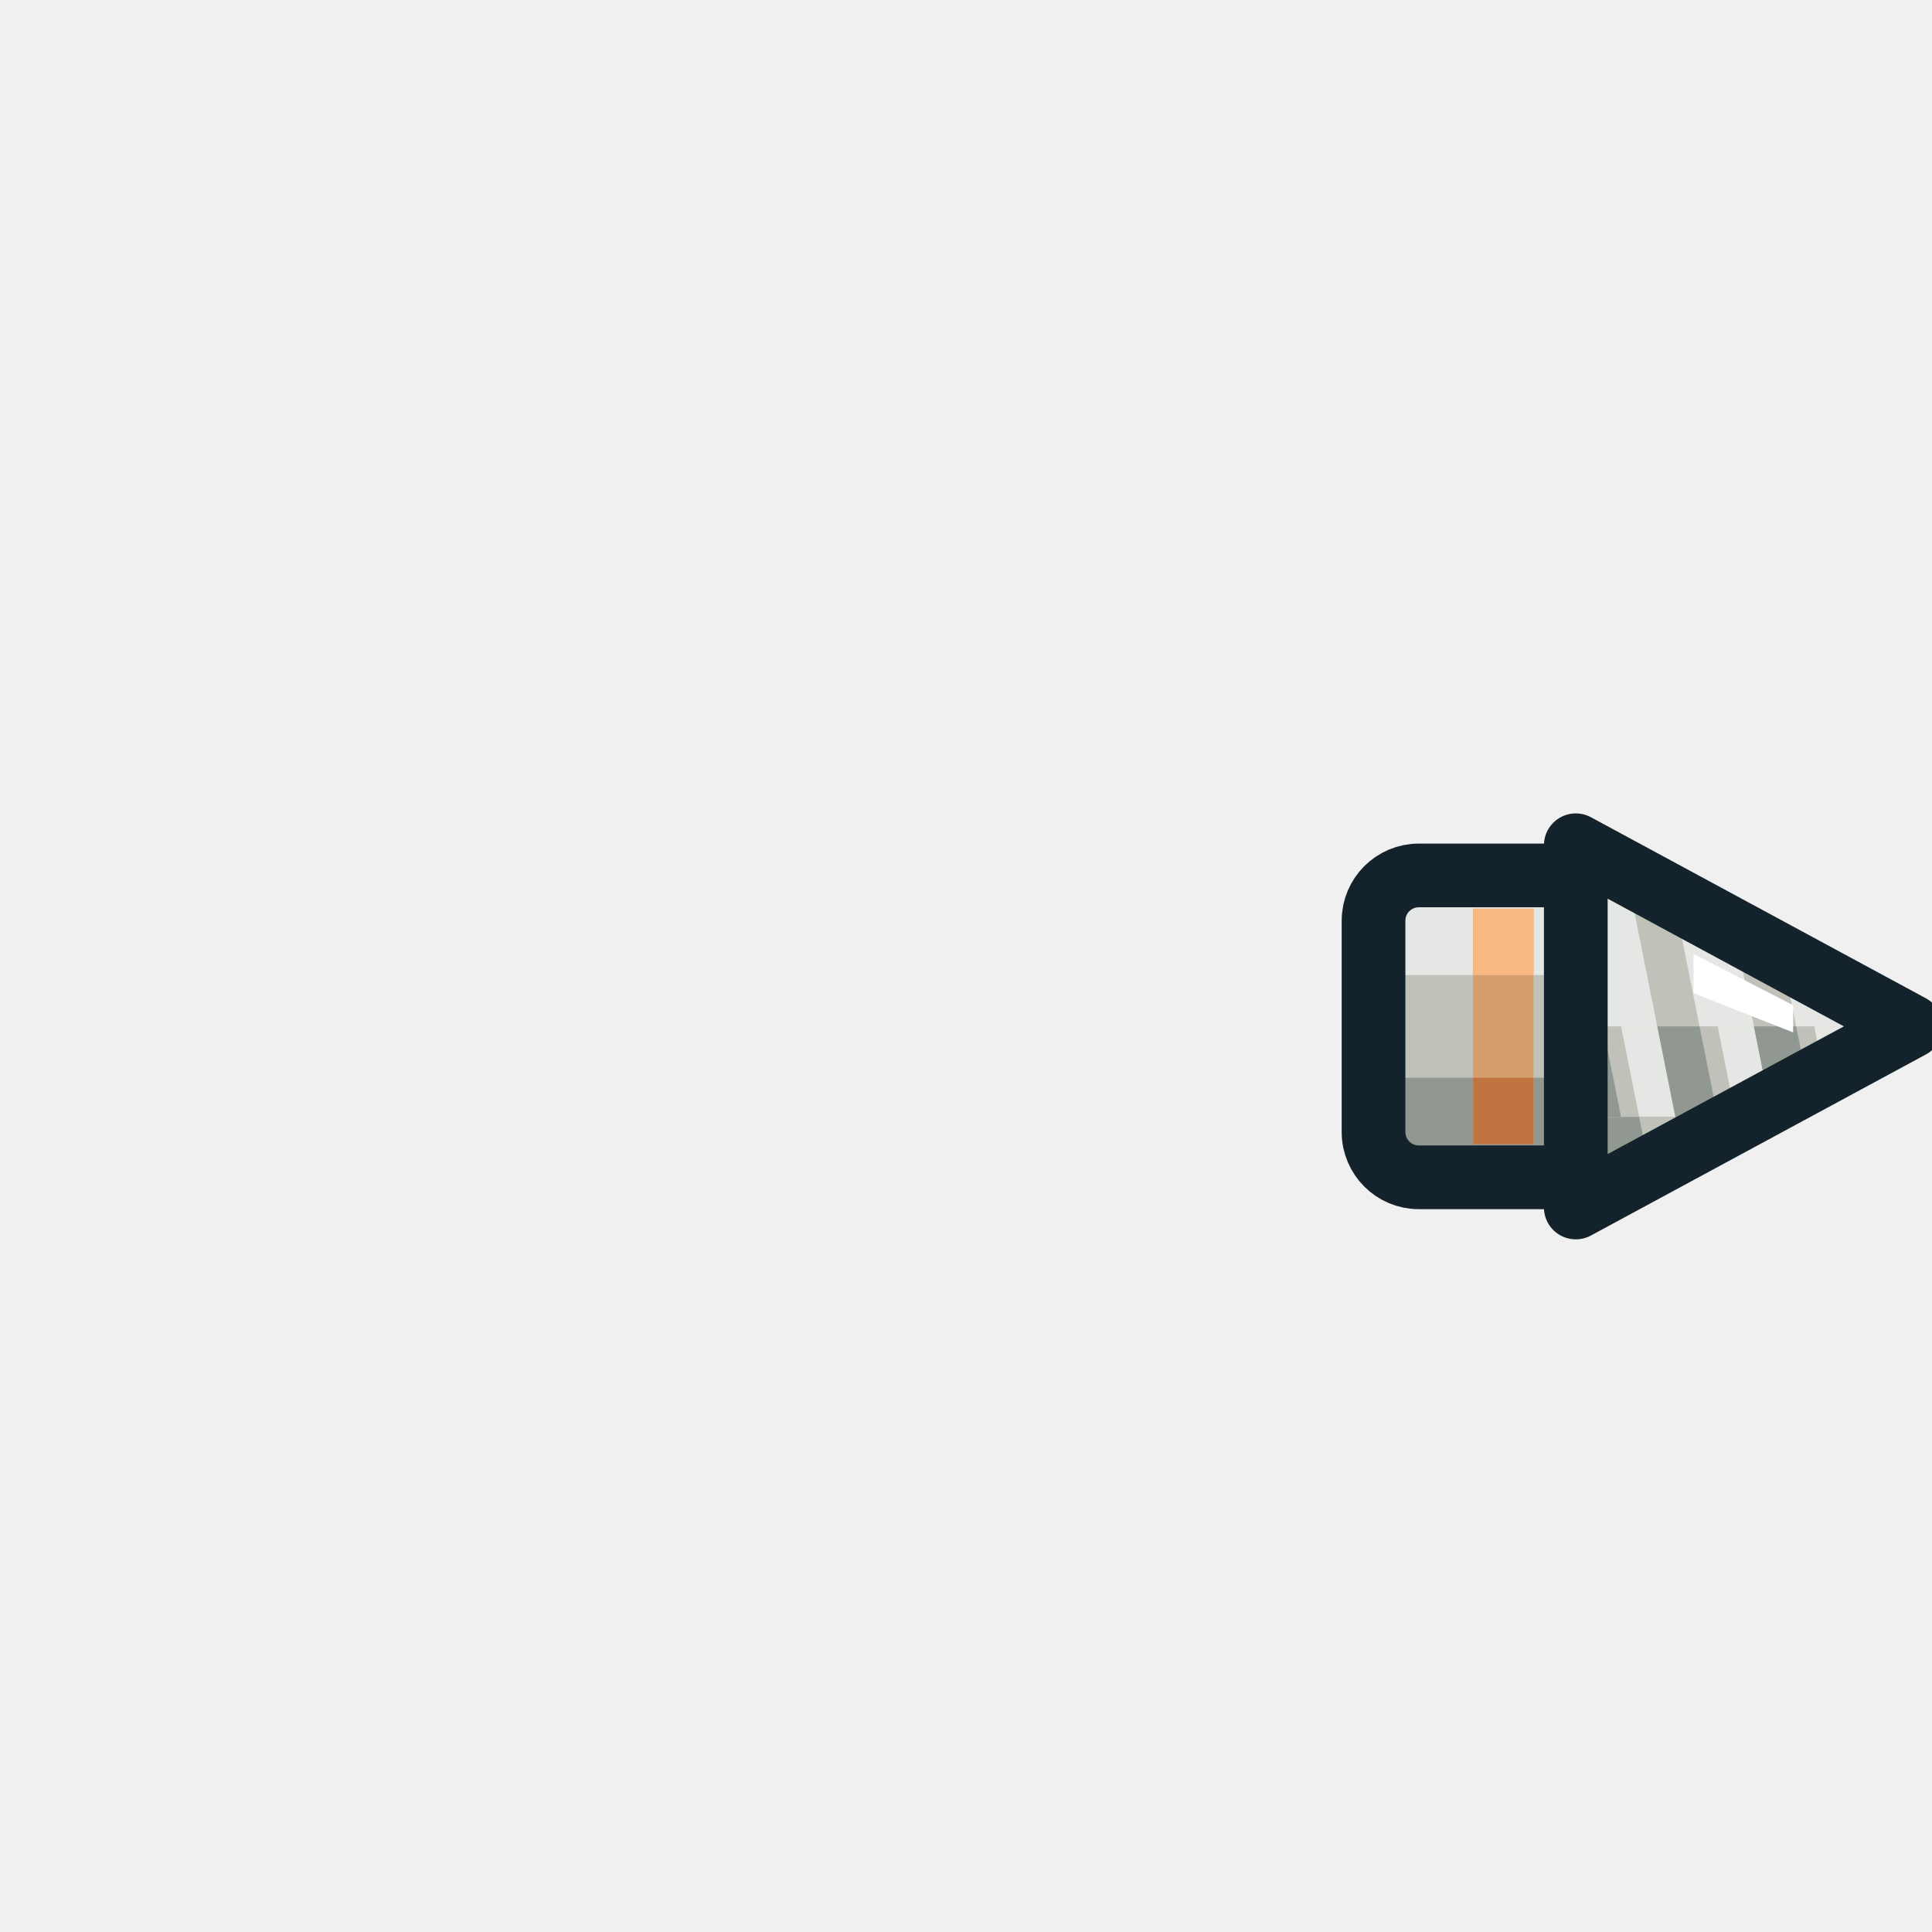
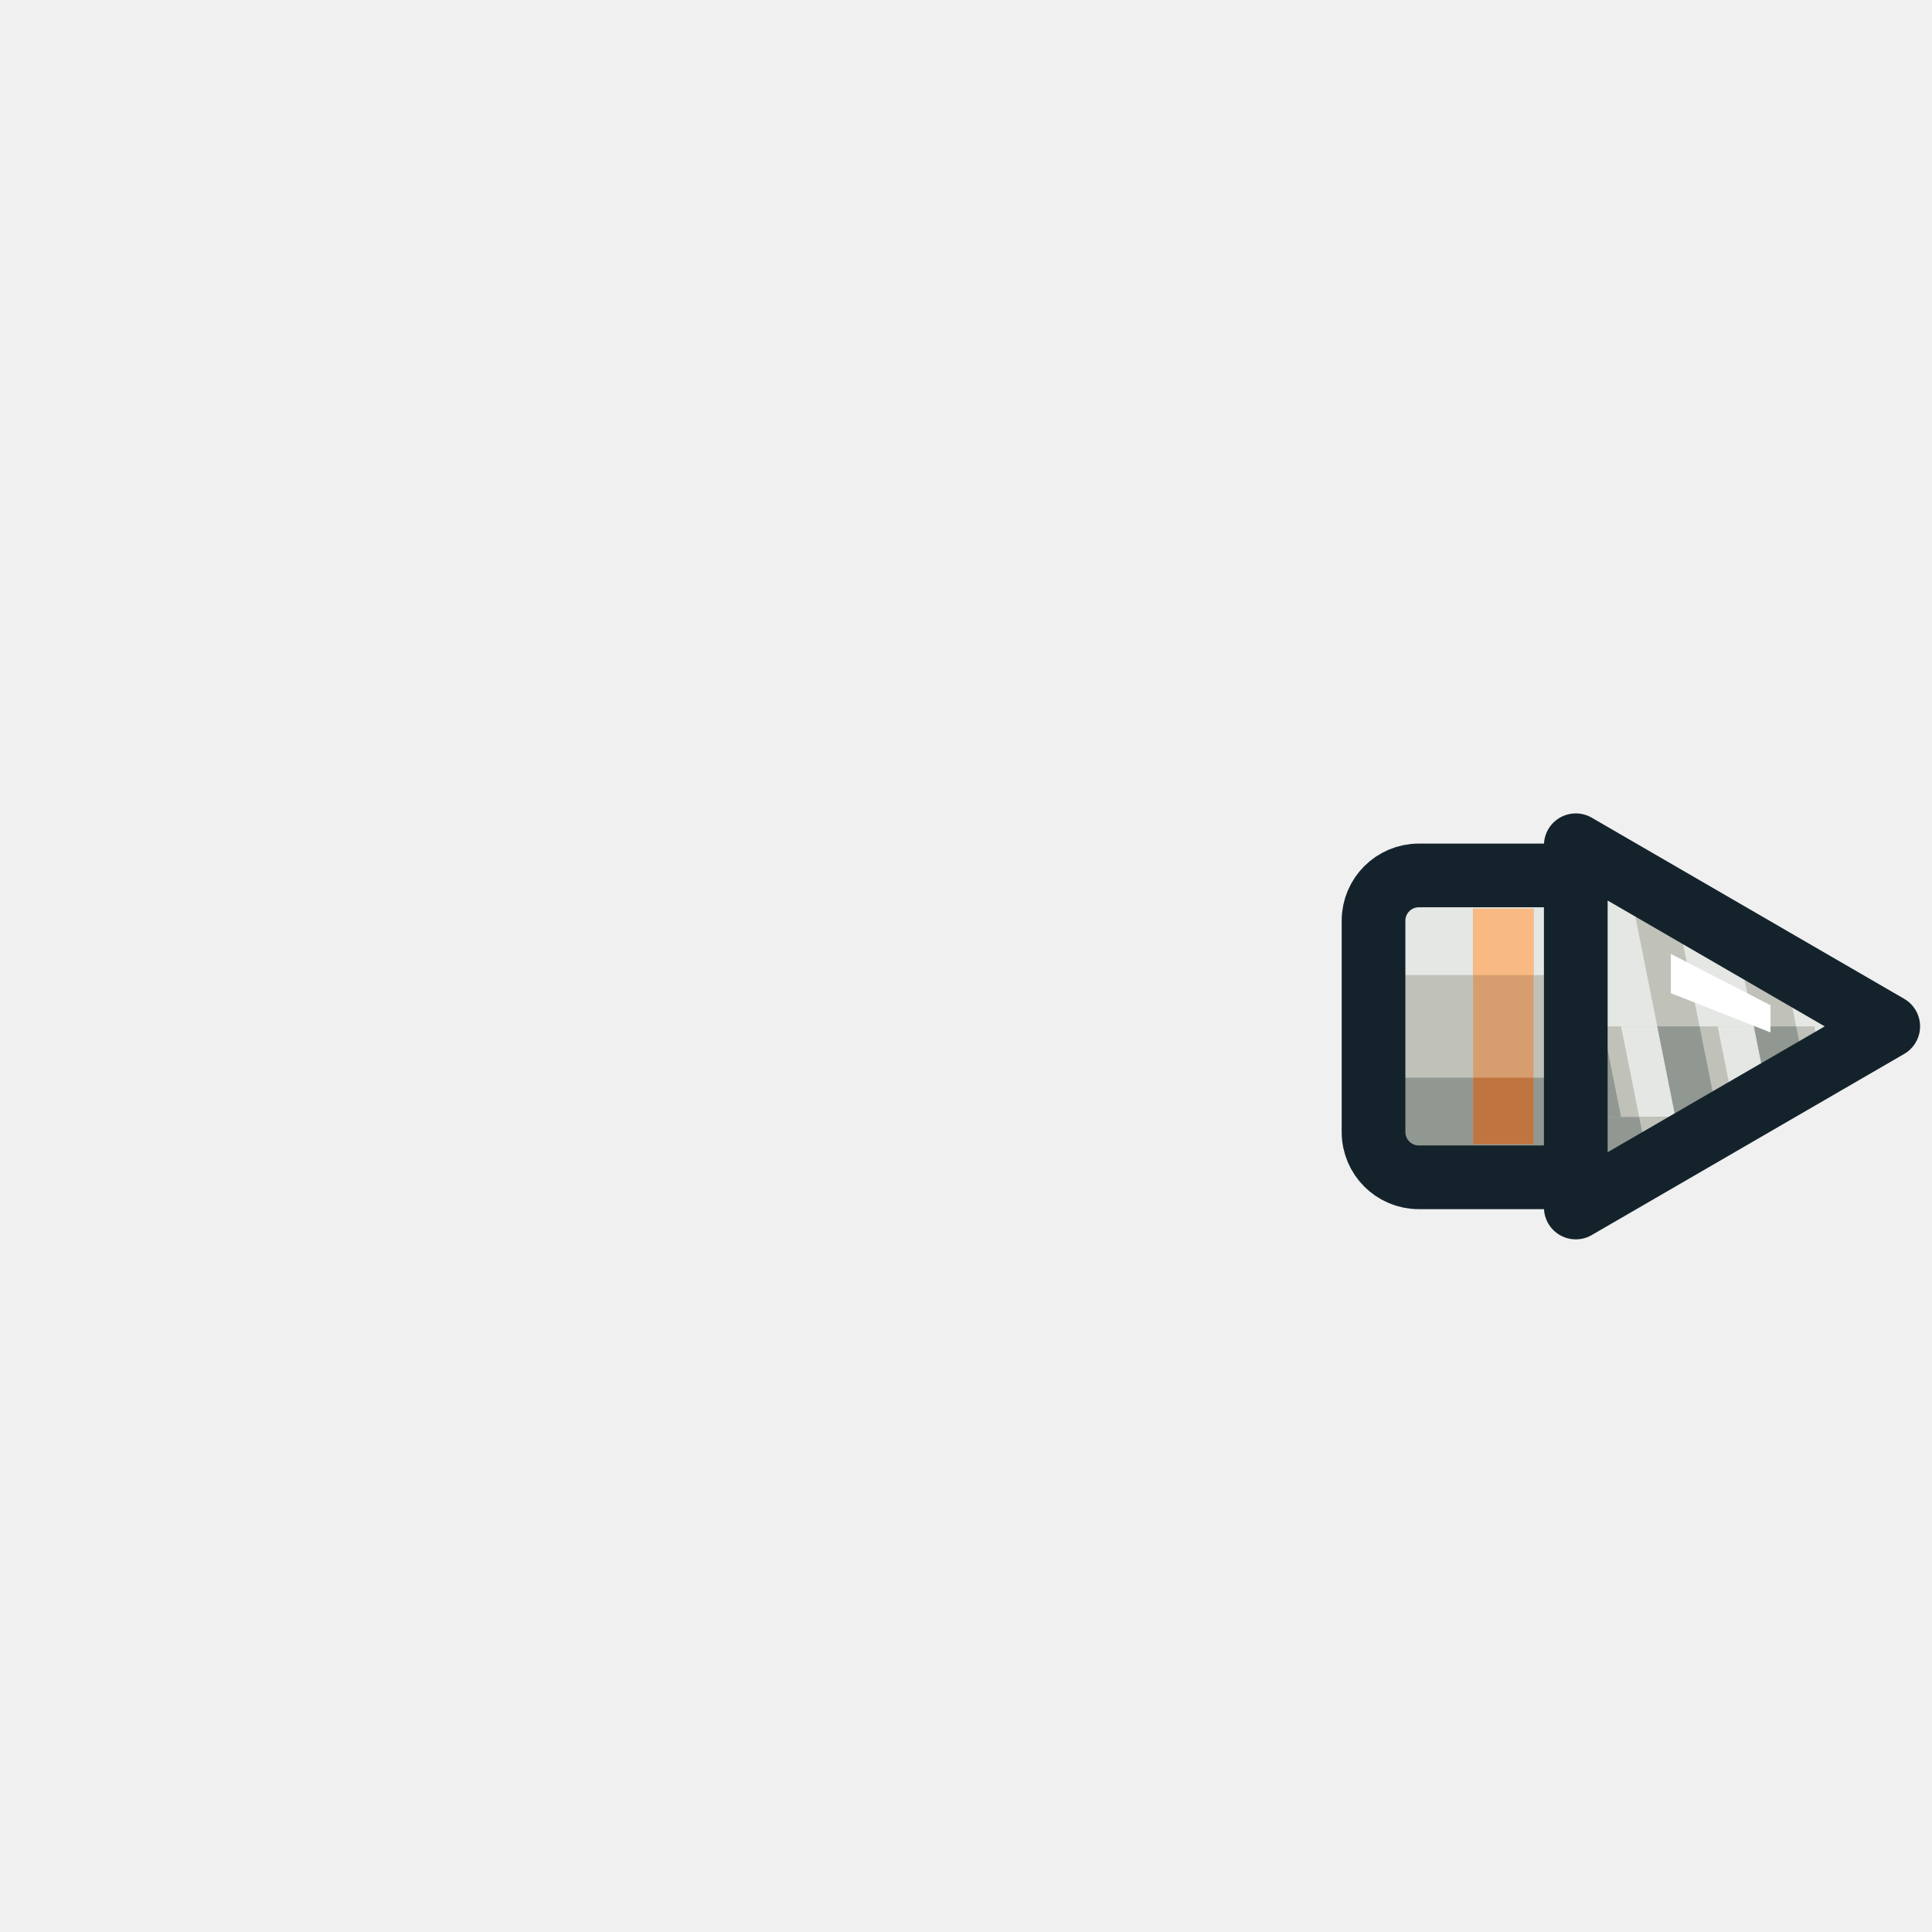
<svg xmlns="http://www.w3.org/2000/svg" width="128" height="128" viewBox="0 0 128 128">
  <g stroke-linecap="round" stroke-linejoin="round">
    <g id="drill-mount" data-layer="drill-mount">
      <g data-zone="silver">
        <defs>
          <clipPath id="rig-drill-right-0-mount-clip">
            <path d="M94 58 H103.5 A3 3 0 0 1 106.5 61 V75 A3 3 0 0 1 103.5 78 H94 A3 3 0 0 1 91 75 V61 A3 3 0 0 1 94 58 Z" />
          </clipPath>
        </defs>
        <g clip-path="url(#rig-drill-right-0-mount-clip)">
          <path d="M94 58 H103.5 A3 3 0 0 1 106.5 61 V75 A3 3 0 0 1 103.5 78 H94 A3 3 0 0 1 91 75 V61 A3 3 0 0 1 94 58 Z" fill="#c0c2ba" />
          <path d="M86 -8 L110 -8 L110 64.6 L86 64.6 Z" fill="#e4e7e3" />
          <path d="M86 71.4 L110 71.4 L110 136 L86 136 Z" fill="#909891" />
        </g>
        <path d="M94 58 H103.5 A3 3 0 0 1 106.5 61 V75 A3 3 0 0 1 103.5 78 H94 A3 3 0 0 1 91 75 V61 A3 3 0 0 1 94 58 Z" fill="none" stroke="#14232b" stroke-width="4.22" stroke-linejoin="round" />
      </g>
      <g data-zone="copper">
        <defs>
          <clipPath id="rig-drill-right-0-ring-clip">
            <path d="M97.6 60.2 L101.6 60.2 L101.6 75.8 L97.6 75.8 Z" />
          </clipPath>
        </defs>
        <g clip-path="url(#rig-drill-right-0-ring-clip)">
          <path d="M97.6 60.2 L101.6 60.2 L101.6 75.8 L97.6 75.8 Z" fill="#d69d6e" />
          <path d="M90 -8 L110 -8 L110 64.6 L90 64.6 Z" fill="#f8ba82" />
          <path d="M90 71.4 L110 71.4 L110 136 L90 136 Z" fill="#c0743f" />
        </g>
      </g>
    </g>
    <g id="auger-flutes" data-layer="auger-flutes">
      <g data-zone="silver">
        <defs>
          <clipPath id="rig-drill-right-0-bit-clip">
-             <path d="M104.4 56 L126.6 68 L104.4 80 Z" />
+             <path d="M104.4 56 L125.1 68 L104.4 80 Z" />
          </clipPath>
        </defs>
        <g clip-path="url(#rig-drill-right-0-bit-clip)">
-           <path d="M104.4 56 L126.6 68 L104.4 80 Z" fill="#c0c2ba" />
+           <path d="M104.4 56 L125.1 68 L104.4 80 Z" fill="#c0c2ba" />
          <path d="M100 50 L130 50 L130 68 L100 68 Z" fill="#e4e7e3" />
          <path d="M100 74 L130 74 L130 86 L100 86 Z" fill="#909891" />
          <path d="M75.4 68 L77.8 68 L79 74 L76.6 74 Z" fill="#e4e7e3" />
          <path d="M76.6 74 L79 74 L81 84 L78.6 84 Z" fill="#c0c2ba" />
          <path d="M74.6 52 L77.4 52 L80.6 68 L77.8 68 Z" fill="#c0c2ba" />
          <path d="M77.8 68 L80.6 68 L81.8 74 L79 74 Z" fill="#909891" />
          <path d="M81.8 68 L84.2 68 L85.4 74 L83 74 Z" fill="#e4e7e3" />
          <path d="M83 74 L85.4 74 L87.4 84 L85 84 Z" fill="#c0c2ba" />
          <path d="M81 52 L83.8 52 L87 68 L84.2 68 Z" fill="#c0c2ba" />
          <path d="M84.2 68 L87 68 L88.2 74 L85.4 74 Z" fill="#909891" />
          <path d="M88.2 68 L90.6 68 L91.8 74 L89.4 74 Z" fill="#e4e7e3" />
          <path d="M89.4 74 L91.8 74 L93.8 84 L91.4 84 Z" fill="#c0c2ba" />
          <path d="M87.4 52 L90.2 52 L93.4 68 L90.6 68 Z" fill="#c0c2ba" />
          <path d="M90.6 68 L93.4 68 L94.6 74 L91.8 74 Z" fill="#909891" />
          <path d="M94.6 68 L97 68 L98.2 74 L95.8 74 Z" fill="#e4e7e3" />
          <path d="M95.8 74 L98.2 74 L100.2 84 L97.8 84 Z" fill="#c0c2ba" />
          <path d="M93.8 52 L96.6 52 L99.8 68 L97 68 Z" fill="#c0c2ba" />
          <path d="M97 68 L99.8 68 L101 74 L98.2 74 Z" fill="#909891" />
          <path d="M101 68 L103.4 68 L104.6 74 L102.2 74 Z" fill="#e4e7e3" />
          <path d="M102.2 74 L104.6 74 L106.6 84 L104.2 84 Z" fill="#c0c2ba" />
          <path d="M100.2 52 L103 52 L106.2 68 L103.4 68 Z" fill="#c0c2ba" />
          <path d="M103.4 68 L106.2 68 L107.4 74 L104.6 74 Z" fill="#909891" />
          <path d="M107.4 68 L109.8 68 L111 74 L108.6 74 Z" fill="#e4e7e3" />
          <path d="M108.6 74 L111 74 L113 84 L110.6 84 Z" fill="#c0c2ba" />
          <path d="M106.6 52 L109.4 52 L112.6 68 L109.8 68 Z" fill="#c0c2ba" />
          <path d="M109.8 68 L112.6 68 L113.8 74 L111 74 Z" fill="#909891" />
          <path d="M113.8 68 L116.2 68 L117.4 74 L115 74 Z" fill="#e4e7e3" />
          <path d="M115 74 L117.4 74 L119.4 84 L117 84 Z" fill="#c0c2ba" />
          <path d="M113 52 L115.8 52 L119 68 L116.2 68 Z" fill="#c0c2ba" />
          <path d="M116.2 68 L119 68 L120.2 74 L117.4 74 Z" fill="#909891" />
          <path d="M120.2 68 L122.6 68 L123.8 74 L121.4 74 Z" fill="#e4e7e3" />
          <path d="M121.4 74 L123.8 74 L125.8 84 L123.4 84 Z" fill="#c0c2ba" />
          <path d="M119.4 52 L122.2 52 L125.4 68 L122.6 68 Z" fill="#c0c2ba" />
          <path d="M122.6 68 L125.4 68 L126.6 74 L123.8 74 Z" fill="#909891" />
          <path d="M126.6 68 L129 68 L130.2 74 L127.8 74 Z" fill="#e4e7e3" />
          <path d="M127.8 74 L130.2 74 L132.2 84 L129.8 84 Z" fill="#c0c2ba" />
          <path d="M125.8 52 L128.6 52 L131.8 68 L129 68 Z" fill="#c0c2ba" />
          <path d="M129 68 L131.8 68 L133 74 L130.2 74 Z" fill="#909891" />
          <path d="M133 68 L135.4 68 L136.6 74 L134.2 74 Z" fill="#e4e7e3" />
          <path d="M134.2 74 L136.6 74 L138.6 84 L136.2 84 Z" fill="#c0c2ba" />
          <path d="M132.2 52 L135 52 L138.2 68 L135.4 68 Z" fill="#c0c2ba" />
          <path d="M135.4 68 L138.2 68 L139.4 74 L136.6 74 Z" fill="#909891" />
-           <path d="M112.2 63.2 L118.8 66.6 L118.8 68.4 L112.2 65.8 Z" fill="#ffffff" />
+           <path d="M110.7 63.2 L117.3 66.6 L117.3 68.4 L110.7 65.8 Z" fill="#ffffff" />
        </g>
-         <path d="M104.4 56 L126.6 68 L104.4 80 Z" fill="none" stroke="#14232b" stroke-width="4.22" stroke-linejoin="round" />
+         <path d="M104.4 56 L125.1 68 L104.4 80 Z" fill="none" stroke="#14232b" stroke-width="4.22" stroke-linejoin="round" />
      </g>
    </g>
  </g>
</svg>
